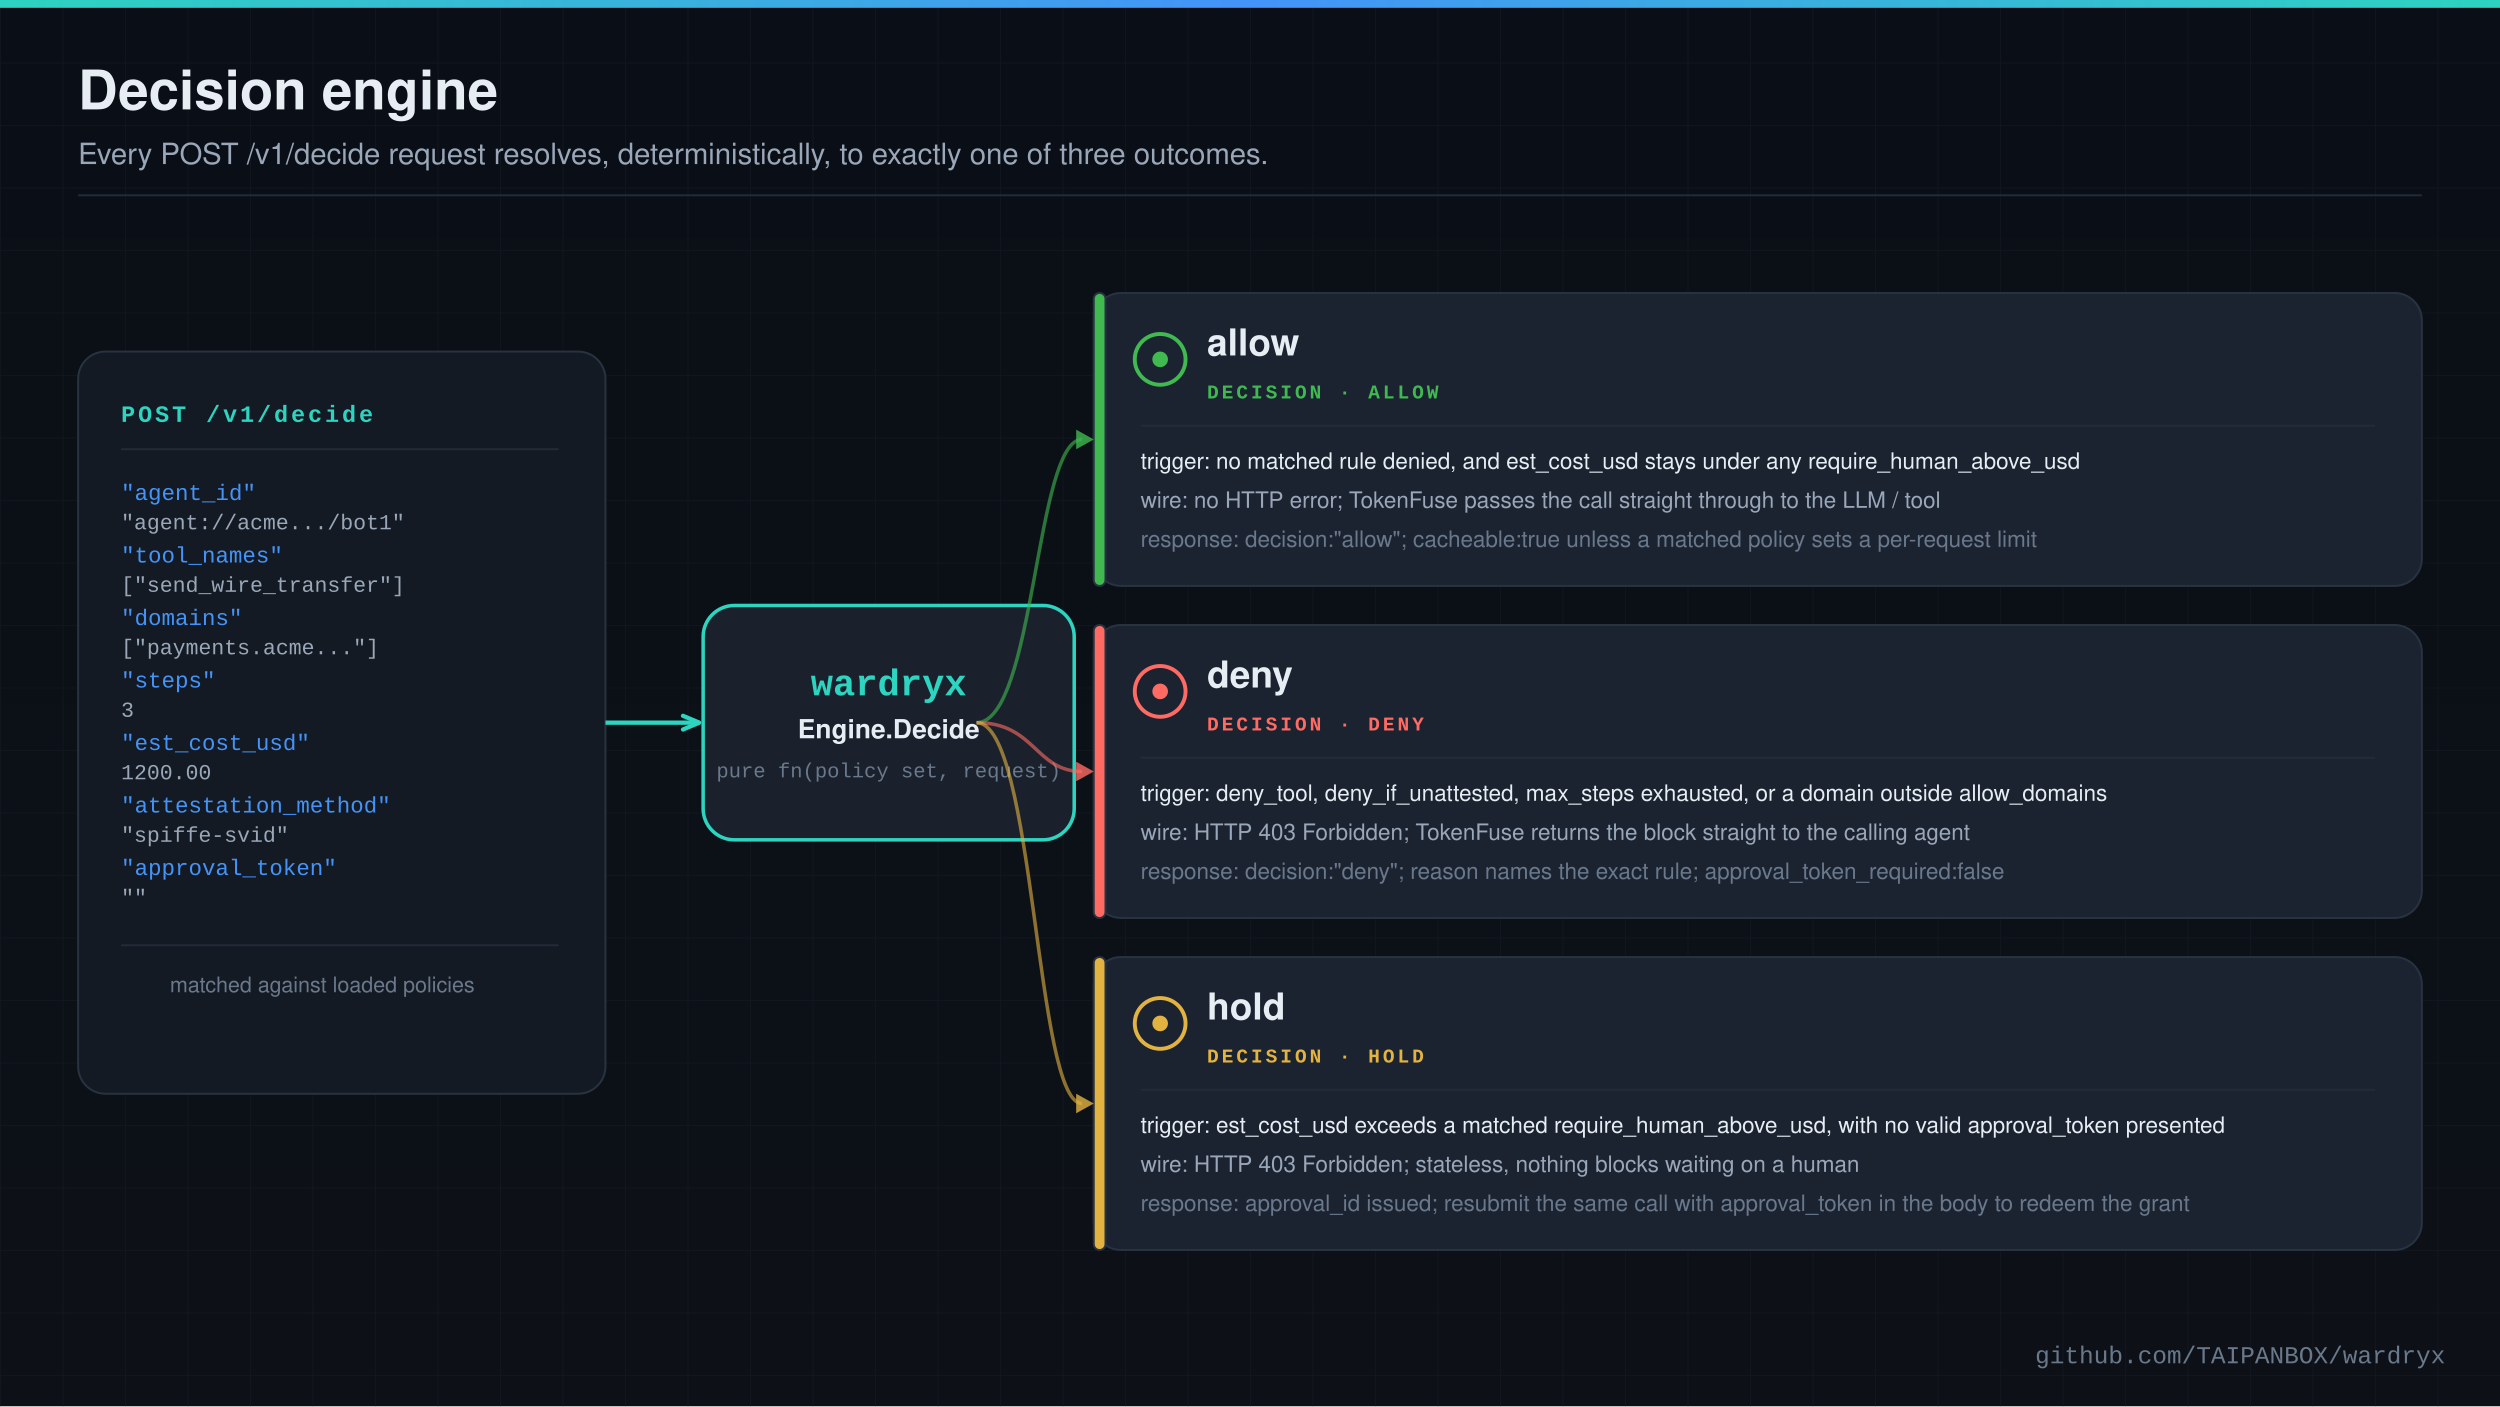
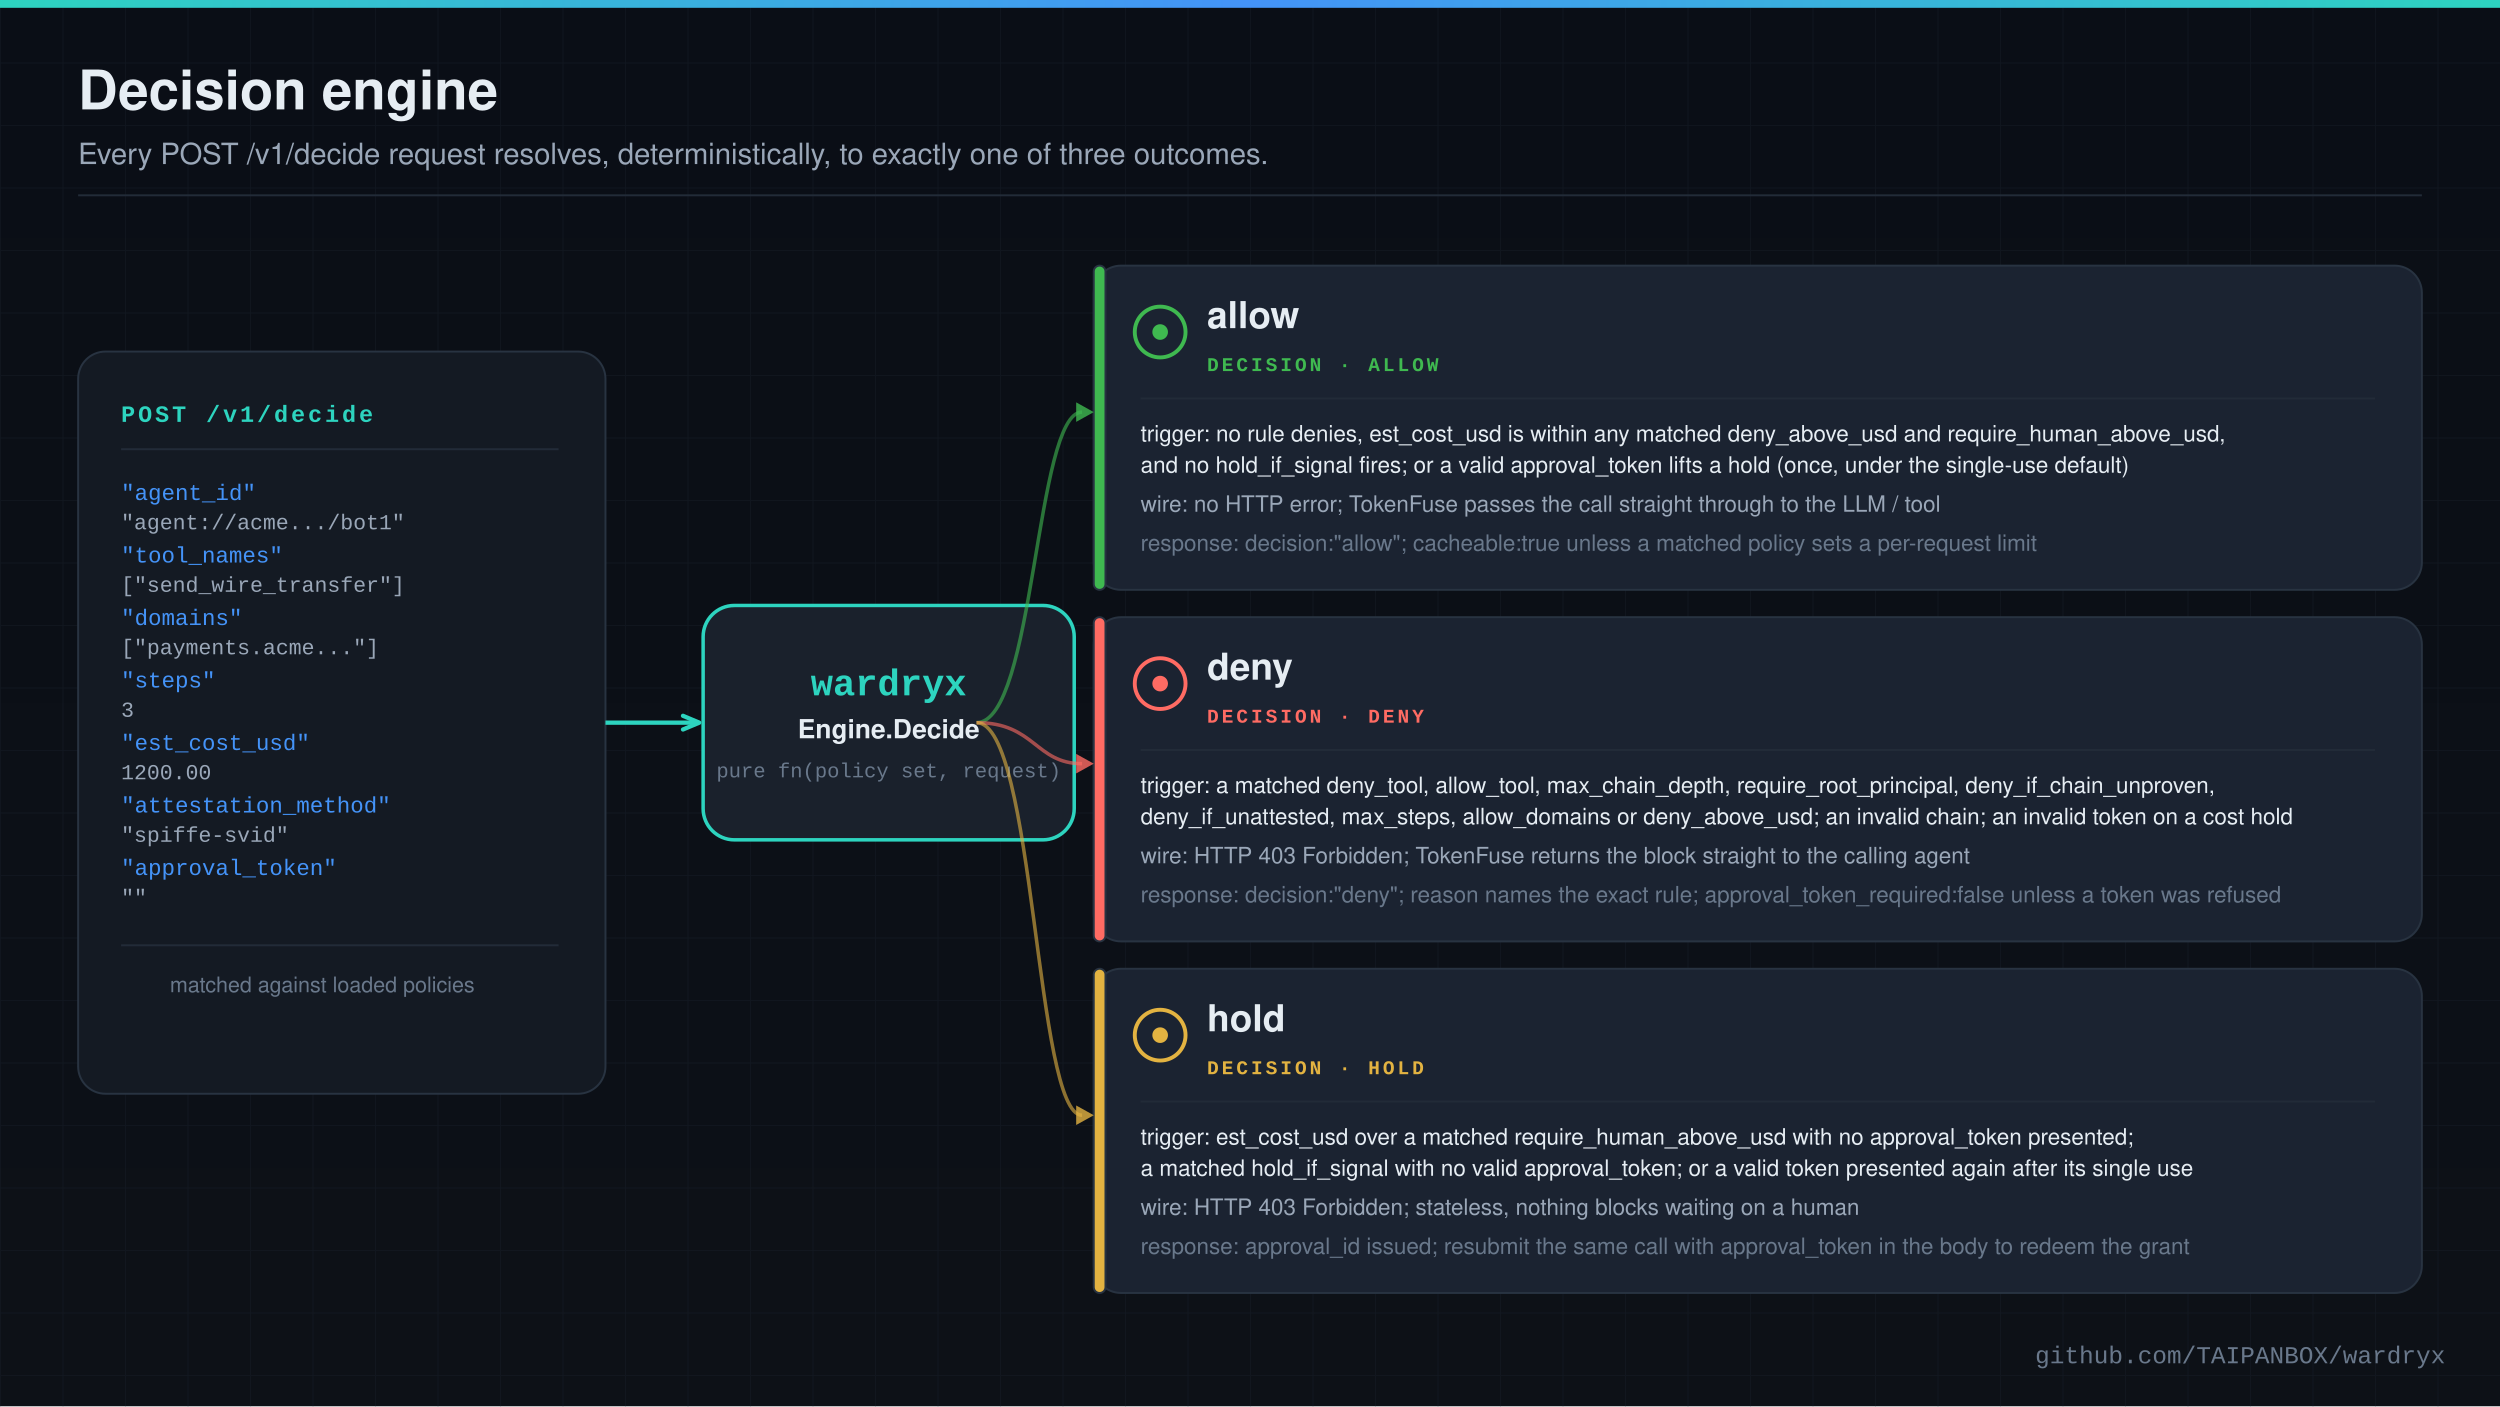
<svg xmlns="http://www.w3.org/2000/svg" width="1280" height="720" viewBox="0 0 1280 720" font-family="'Segoe UI', system-ui, -apple-system, Helvetica, Arial, sans-serif">
  <defs>
    <linearGradient id="bg" x1="0" y1="0" x2="0" y2="1">
      <stop offset="0" stop-color="#0a0e16" />
      <stop offset="1" stop-color="#0d1117" />
    </linearGradient>
    <linearGradient id="accent" x1="0" y1="0" x2="1" y2="0">
      <stop offset="0" stop-color="#2dd4bf" />
      <stop offset="0.5" stop-color="#4493f8" />
      <stop offset="1" stop-color="#2dd4bf" />
    </linearGradient>
    <pattern id="grid" width="32" height="32" patternUnits="userSpaceOnUse">
      <path d="M 32 0 L 0 0 0 32" fill="none" stroke="#161d27" stroke-width="1" />
    </pattern>
    <filter id="soft" x="-20%" y="-20%" width="140%" height="140%">
      <feDropShadow dx="0" dy="4" stdDeviation="8" flood-color="#000000" flood-opacity="0.45" />
    </filter>
    <filter id="glow" x="-60%" y="-60%" width="220%" height="220%">
      <feDropShadow dx="0" dy="0" stdDeviation="6" flood-color="#2dd4bf" flood-opacity="0.5" />
    </filter>
  </defs>
  <rect x="0" y="0" width="1280" height="720" rx="0" ry="0" fill="url(#bg)" />
  <rect x="0" y="0" width="1280" height="720" fill="url(#grid)" opacity="0.5" />
  <rect x="0" y="0" width="1280" height="4" fill="url(#accent)" />
  <text x="1252" y="698" font-size="12.5" fill="#69788b" font-family="'SF Mono','JetBrains Mono','Fira Code',Menlo,Consolas,'Liberation Mono',monospace" font-weight="400" text-anchor="end">github.com/TAIPANBOX/wardryx</text>
  <text x="40" y="56" font-size="28" fill="#e6edf3" font-family="'Segoe UI', system-ui, -apple-system, Helvetica, Arial, sans-serif" font-weight="700" text-anchor="start">Decision engine</text>
  <text x="40" y="84" font-size="15" fill="#9aa7b8" font-family="'Segoe UI', system-ui, -apple-system, Helvetica, Arial, sans-serif" font-weight="400" text-anchor="start">Every POST /v1/decide request resolves, deterministically, to exactly one of three outcomes.</text>
  <line x1="40" y1="100" x2="1240" y2="100" stroke="#222b38" stroke-width="1" />
  <rect x="40" y="180" width="270" height="380" rx="14" ry="14" fill="#141a23" stroke="#283341" stroke-width="1" filter="soft" />
  <text x="62" y="216" font-size="12" fill="#2dd4bf" font-family="'SF Mono','JetBrains Mono','Fira Code',Menlo,Consolas,'Liberation Mono',monospace" font-weight="700" text-anchor="start" letter-spacing="1.5">POST /v1/decide</text>
  <line x1="62" y1="230" x2="286" y2="230" stroke="#222b38" stroke-width="1" />
  <text x="62" y="256" font-size="11.5" fill="#4493f8" font-family="'SF Mono','JetBrains Mono','Fira Code',Menlo,Consolas,'Liberation Mono',monospace" font-weight="400" text-anchor="start">"agent_id"</text>
  <text x="62" y="271" font-size="11" fill="#9aa7b8" font-family="'SF Mono','JetBrains Mono','Fira Code',Menlo,Consolas,'Liberation Mono',monospace" font-weight="400" text-anchor="start">  "agent://acme.../bot1"</text>
  <text x="62" y="288" font-size="11.5" fill="#4493f8" font-family="'SF Mono','JetBrains Mono','Fira Code',Menlo,Consolas,'Liberation Mono',monospace" font-weight="400" text-anchor="start">"tool_names"</text>
  <text x="62" y="303" font-size="11" fill="#9aa7b8" font-family="'SF Mono','JetBrains Mono','Fira Code',Menlo,Consolas,'Liberation Mono',monospace" font-weight="400" text-anchor="start">  ["send_wire_transfer"]</text>
  <text x="62" y="320" font-size="11.5" fill="#4493f8" font-family="'SF Mono','JetBrains Mono','Fira Code',Menlo,Consolas,'Liberation Mono',monospace" font-weight="400" text-anchor="start">"domains"</text>
  <text x="62" y="335" font-size="11" fill="#9aa7b8" font-family="'SF Mono','JetBrains Mono','Fira Code',Menlo,Consolas,'Liberation Mono',monospace" font-weight="400" text-anchor="start">  ["payments.acme..."]</text>
  <text x="62" y="352" font-size="11.5" fill="#4493f8" font-family="'SF Mono','JetBrains Mono','Fira Code',Menlo,Consolas,'Liberation Mono',monospace" font-weight="400" text-anchor="start">"steps"</text>
  <text x="62" y="367" font-size="11" fill="#9aa7b8" font-family="'SF Mono','JetBrains Mono','Fira Code',Menlo,Consolas,'Liberation Mono',monospace" font-weight="400" text-anchor="start">  3</text>
  <text x="62" y="384" font-size="11.5" fill="#4493f8" font-family="'SF Mono','JetBrains Mono','Fira Code',Menlo,Consolas,'Liberation Mono',monospace" font-weight="400" text-anchor="start">"est_cost_usd"</text>
  <text x="62" y="399" font-size="11" fill="#9aa7b8" font-family="'SF Mono','JetBrains Mono','Fira Code',Menlo,Consolas,'Liberation Mono',monospace" font-weight="400" text-anchor="start">  1200.00</text>
  <text x="62" y="416" font-size="11.5" fill="#4493f8" font-family="'SF Mono','JetBrains Mono','Fira Code',Menlo,Consolas,'Liberation Mono',monospace" font-weight="400" text-anchor="start">"attestation_method"</text>
  <text x="62" y="431" font-size="11" fill="#9aa7b8" font-family="'SF Mono','JetBrains Mono','Fira Code',Menlo,Consolas,'Liberation Mono',monospace" font-weight="400" text-anchor="start">  "spiffe-svid"</text>
  <text x="62" y="448" font-size="11.5" fill="#4493f8" font-family="'SF Mono','JetBrains Mono','Fira Code',Menlo,Consolas,'Liberation Mono',monospace" font-weight="400" text-anchor="start">"approval_token"</text>
  <text x="62" y="463" font-size="11" fill="#9aa7b8" font-family="'SF Mono','JetBrains Mono','Fira Code',Menlo,Consolas,'Liberation Mono',monospace" font-weight="400" text-anchor="start">  ""</text>
  <line x1="62" y1="484" x2="286" y2="484" stroke="#222b38" stroke-width="1" />
  <text x="165" y="508" font-size="11" fill="#69788b" font-family="'Segoe UI', system-ui, -apple-system, Helvetica, Arial, sans-serif" text-anchor="middle">matched against loaded policies</text>
  <rect x="360.0" y="310.0" width="190" height="120" rx="16" ry="16" fill="#1a212c" stroke="#2dd4bf" stroke-width="1.8" filter="glow" />
  <text x="455" y="356" font-size="19" fill="#2dd4bf" font-family="'SF Mono','JetBrains Mono','Fira Code',Menlo,Consolas,'Liberation Mono',monospace" font-weight="700" text-anchor="middle">wardryx</text>
  <text x="455" y="378" font-size="13.5" fill="#e6edf3" font-family="'Segoe UI', system-ui, -apple-system, Helvetica, Arial, sans-serif" font-weight="600" text-anchor="middle">Engine.Decide</text>
  <text x="455" y="398" font-size="10.5" fill="#69788b" font-family="'SF Mono','JetBrains Mono','Fira Code',Menlo,Consolas,'Liberation Mono',monospace" font-weight="400" text-anchor="middle">pure fn(policy set, request)</text>
  <line x1="310" y1="370" x2="358" y2="370" stroke="#2dd4bf" stroke-width="2.2" opacity="1" />
  <path d="M 358.0 370.0 L 349.7 373.5 M 358.0 370.0 L 349.7 366.5" fill="none" stroke="#2dd4bf" stroke-width="2.2" stroke-linecap="round" opacity="1" />
-   <rect x="560" y="150" width="680" height="150" rx="14" ry="14" fill="#1b2331" stroke="#283341" stroke-width="1" filter="soft" />
-   <rect x="560" y="150" width="6" height="150" rx="3" ry="3" fill="#3fb950" stroke="#283341" stroke-width="1" />
-   <circle cx="594" cy="184" r="13" fill="none" stroke="#3fb950" stroke-width="2" />
-   <circle cx="594" cy="184" r="4" fill="#3fb950" />
-   <text x="618" y="182" font-size="19" fill="#e6edf3" font-family="'Segoe UI', system-ui, -apple-system, Helvetica, Arial, sans-serif" font-weight="700" text-anchor="start">allow</text>
-   <text x="618" y="204" font-size="10" fill="#3fb950" font-family="'SF Mono','JetBrains Mono','Fira Code',Menlo,Consolas,'Liberation Mono',monospace" font-weight="700" text-anchor="start" letter-spacing="1.5">DECISION · ALLOW</text>
-   <line x1="584" y1="218" x2="1216" y2="218" stroke="#222b38" stroke-width="1" />
-   <text x="584" y="240" font-size="11.5" fill="#e6edf3" font-family="'Segoe UI', system-ui, -apple-system, Helvetica, Arial, sans-serif" font-weight="400" text-anchor="start">trigger: no matched rule denied, and est_cost_usd stays under any require_human_above_usd</text>
-   <text x="584" y="260" font-size="11.5" fill="#9aa7b8" font-family="'Segoe UI', system-ui, -apple-system, Helvetica, Arial, sans-serif" font-weight="400" text-anchor="start">wire: no HTTP error; TokenFuse passes the call straight through to the LLM / tool</text>
-   <text x="584" y="280" font-size="11.5" fill="#69788b" font-family="'Segoe UI', system-ui, -apple-system, Helvetica, Arial, sans-serif" font-weight="400" text-anchor="start">response: decision:"allow"; cacheable:true unless a matched policy sets a per-request limit</text>
-   <path d="M 500 370 C 530.0 370, 530.0 225, 554 225" fill="none" stroke="#3fb950" stroke-width="1.8" opacity="0.6" />
-   <path d="M 560 225 l -9 -5 l 0 10 z" fill="#3fb950" opacity="0.8" />
-   <rect x="560" y="320" width="680" height="150" rx="14" ry="14" fill="#1b2331" stroke="#283341" stroke-width="1" filter="soft" />
-   <rect x="560" y="320" width="6" height="150" rx="3" ry="3" fill="#ff6b63" stroke="#283341" stroke-width="1" />
-   <circle cx="594" cy="354" r="13" fill="none" stroke="#ff6b63" stroke-width="2" />
-   <circle cx="594" cy="354" r="4" fill="#ff6b63" />
-   <text x="618" y="352" font-size="19" fill="#e6edf3" font-family="'Segoe UI', system-ui, -apple-system, Helvetica, Arial, sans-serif" font-weight="700" text-anchor="start">deny</text>
-   <text x="618" y="374" font-size="10" fill="#ff6b63" font-family="'SF Mono','JetBrains Mono','Fira Code',Menlo,Consolas,'Liberation Mono',monospace" font-weight="700" text-anchor="start" letter-spacing="1.5">DECISION · DENY</text>
-   <line x1="584" y1="388" x2="1216" y2="388" stroke="#222b38" stroke-width="1" />
-   <text x="584" y="410" font-size="11.5" fill="#e6edf3" font-family="'Segoe UI', system-ui, -apple-system, Helvetica, Arial, sans-serif" font-weight="400" text-anchor="start">trigger: deny_tool, deny_if_unattested, max_steps exhausted, or a domain outside allow_domains</text>
-   <text x="584" y="430" font-size="11.5" fill="#9aa7b8" font-family="'Segoe UI', system-ui, -apple-system, Helvetica, Arial, sans-serif" font-weight="400" text-anchor="start">wire: HTTP 403 Forbidden; TokenFuse returns the block straight to the calling agent</text>
-   <text x="584" y="450" font-size="11.5" fill="#69788b" font-family="'Segoe UI', system-ui, -apple-system, Helvetica, Arial, sans-serif" font-weight="400" text-anchor="start">response: decision:"deny"; reason names the exact rule; approval_token_required:false</text>
-   <path d="M 500 370 C 530.0 370, 530.0 395, 554 395" fill="none" stroke="#ff6b63" stroke-width="1.8" opacity="0.6" />
-   <path d="M 560 395 l -9 -5 l 0 10 z" fill="#ff6b63" opacity="0.8" />
-   <rect x="560" y="490" width="680" height="150" rx="14" ry="14" fill="#1b2331" stroke="#283341" stroke-width="1" filter="soft" />
-   <rect x="560" y="490" width="6" height="150" rx="3" ry="3" fill="#e3b341" stroke="#283341" stroke-width="1" />
-   <circle cx="594" cy="524" r="13" fill="none" stroke="#e3b341" stroke-width="2" />
-   <circle cx="594" cy="524" r="4" fill="#e3b341" />
-   <text x="618" y="522" font-size="19" fill="#e6edf3" font-family="'Segoe UI', system-ui, -apple-system, Helvetica, Arial, sans-serif" font-weight="700" text-anchor="start">hold</text>
-   <text x="618" y="544" font-size="10" fill="#e3b341" font-family="'SF Mono','JetBrains Mono','Fira Code',Menlo,Consolas,'Liberation Mono',monospace" font-weight="700" text-anchor="start" letter-spacing="1.5">DECISION · HOLD</text>
-   <line x1="584" y1="558" x2="1216" y2="558" stroke="#222b38" stroke-width="1" />
-   <text x="584" y="580" font-size="11.5" fill="#e6edf3" font-family="'Segoe UI', system-ui, -apple-system, Helvetica, Arial, sans-serif" font-weight="400" text-anchor="start">trigger: est_cost_usd exceeds a matched require_human_above_usd, with no valid approval_token presented</text>
-   <text x="584" y="600" font-size="11.5" fill="#9aa7b8" font-family="'Segoe UI', system-ui, -apple-system, Helvetica, Arial, sans-serif" font-weight="400" text-anchor="start">wire: HTTP 403 Forbidden; stateless, nothing blocks waiting on a human</text>
-   <text x="584" y="620" font-size="11.5" fill="#69788b" font-family="'Segoe UI', system-ui, -apple-system, Helvetica, Arial, sans-serif" font-weight="400" text-anchor="start">response: approval_id issued; resubmit the same call with approval_token in the body to redeem the grant</text>
-   <path d="M 500 370 C 530.0 370, 530.0 565, 554 565" fill="none" stroke="#e3b341" stroke-width="1.8" opacity="0.6" />
-   <path d="M 560 565 l -9 -5 l 0 10 z" fill="#e3b341" opacity="0.8" />
+   <rect x="560" y="136" width="680" height="166" rx="14" ry="14" fill="#1b2331" stroke="#283341" stroke-width="1" filter="soft" />
+   <rect x="560" y="136" width="6" height="166" rx="3" ry="3" fill="#3fb950" stroke="#283341" stroke-width="1" />
+   <circle cx="594" cy="170" r="13" fill="none" stroke="#3fb950" stroke-width="2" />
+   <circle cx="594" cy="170" r="4" fill="#3fb950" />
+   <text x="618" y="168" font-size="19" fill="#e6edf3" font-family="'Segoe UI', system-ui, -apple-system, Helvetica, Arial, sans-serif" font-weight="700" text-anchor="start">allow</text>
+   <text x="618" y="190" font-size="10" fill="#3fb950" font-family="'SF Mono','JetBrains Mono','Fira Code',Menlo,Consolas,'Liberation Mono',monospace" font-weight="700" text-anchor="start" letter-spacing="1.5">DECISION · ALLOW</text>
+   <line x1="584" y1="204" x2="1216" y2="204" stroke="#222b38" stroke-width="1" />
+   <text x="584" y="226" font-size="11.5" fill="#e6edf3" font-family="'Segoe UI', system-ui, -apple-system, Helvetica, Arial, sans-serif" font-weight="400" text-anchor="start">trigger: no rule denies, est_cost_usd is within any matched deny_above_usd and require_human_above_usd,</text>
+   <text x="584" y="242" font-size="11.5" fill="#e6edf3" font-family="'Segoe UI', system-ui, -apple-system, Helvetica, Arial, sans-serif" font-weight="400" text-anchor="start">and no hold_if_signal fires; or a valid approval_token lifts a hold (once, under the single-use default)</text>
+   <text x="584" y="262" font-size="11.5" fill="#9aa7b8" font-family="'Segoe UI', system-ui, -apple-system, Helvetica, Arial, sans-serif" font-weight="400" text-anchor="start">wire: no HTTP error; TokenFuse passes the call straight through to the LLM / tool</text>
+   <text x="584" y="282" font-size="11.5" fill="#69788b" font-family="'Segoe UI', system-ui, -apple-system, Helvetica, Arial, sans-serif" font-weight="400" text-anchor="start">response: decision:"allow"; cacheable:true unless a matched policy sets a per-request limit</text>
+   <path d="M 500 370 C 530.0 370, 530.0 211, 554 211" fill="none" stroke="#3fb950" stroke-width="1.8" opacity="0.6" />
+   <path d="M 560 211 l -9 -5 l 0 10 z" fill="#3fb950" opacity="0.8" />
+   <rect x="560" y="316" width="680" height="166" rx="14" ry="14" fill="#1b2331" stroke="#283341" stroke-width="1" filter="soft" />
+   <rect x="560" y="316" width="6" height="166" rx="3" ry="3" fill="#ff6b63" stroke="#283341" stroke-width="1" />
+   <circle cx="594" cy="350" r="13" fill="none" stroke="#ff6b63" stroke-width="2" />
+   <circle cx="594" cy="350" r="4" fill="#ff6b63" />
+   <text x="618" y="348" font-size="19" fill="#e6edf3" font-family="'Segoe UI', system-ui, -apple-system, Helvetica, Arial, sans-serif" font-weight="700" text-anchor="start">deny</text>
+   <text x="618" y="370" font-size="10" fill="#ff6b63" font-family="'SF Mono','JetBrains Mono','Fira Code',Menlo,Consolas,'Liberation Mono',monospace" font-weight="700" text-anchor="start" letter-spacing="1.5">DECISION · DENY</text>
+   <line x1="584" y1="384" x2="1216" y2="384" stroke="#222b38" stroke-width="1" />
+   <text x="584" y="406" font-size="11.5" fill="#e6edf3" font-family="'Segoe UI', system-ui, -apple-system, Helvetica, Arial, sans-serif" font-weight="400" text-anchor="start">trigger: a matched deny_tool, allow_tool, max_chain_depth, require_root_principal, deny_if_chain_unproven,</text>
+   <text x="584" y="422" font-size="11.5" fill="#e6edf3" font-family="'Segoe UI', system-ui, -apple-system, Helvetica, Arial, sans-serif" font-weight="400" text-anchor="start">deny_if_unattested, max_steps, allow_domains or deny_above_usd; an invalid chain; an invalid token on a cost hold</text>
+   <text x="584" y="442" font-size="11.5" fill="#9aa7b8" font-family="'Segoe UI', system-ui, -apple-system, Helvetica, Arial, sans-serif" font-weight="400" text-anchor="start">wire: HTTP 403 Forbidden; TokenFuse returns the block straight to the calling agent</text>
+   <text x="584" y="462" font-size="11.5" fill="#69788b" font-family="'Segoe UI', system-ui, -apple-system, Helvetica, Arial, sans-serif" font-weight="400" text-anchor="start">response: decision:"deny"; reason names the exact rule; approval_token_required:false unless a token was refused</text>
+   <path d="M 500 370 C 530.0 370, 530.0 391, 554 391" fill="none" stroke="#ff6b63" stroke-width="1.8" opacity="0.6" />
+   <path d="M 560 391 l -9 -5 l 0 10 z" fill="#ff6b63" opacity="0.8" />
+   <rect x="560" y="496" width="680" height="166" rx="14" ry="14" fill="#1b2331" stroke="#283341" stroke-width="1" filter="soft" />
+   <rect x="560" y="496" width="6" height="166" rx="3" ry="3" fill="#e3b341" stroke="#283341" stroke-width="1" />
+   <circle cx="594" cy="530" r="13" fill="none" stroke="#e3b341" stroke-width="2" />
+   <circle cx="594" cy="530" r="4" fill="#e3b341" />
+   <text x="618" y="528" font-size="19" fill="#e6edf3" font-family="'Segoe UI', system-ui, -apple-system, Helvetica, Arial, sans-serif" font-weight="700" text-anchor="start">hold</text>
+   <text x="618" y="550" font-size="10" fill="#e3b341" font-family="'SF Mono','JetBrains Mono','Fira Code',Menlo,Consolas,'Liberation Mono',monospace" font-weight="700" text-anchor="start" letter-spacing="1.5">DECISION · HOLD</text>
+   <line x1="584" y1="564" x2="1216" y2="564" stroke="#222b38" stroke-width="1" />
+   <text x="584" y="586" font-size="11.5" fill="#e6edf3" font-family="'Segoe UI', system-ui, -apple-system, Helvetica, Arial, sans-serif" font-weight="400" text-anchor="start">trigger: est_cost_usd over a matched require_human_above_usd with no approval_token presented;</text>
+   <text x="584" y="602" font-size="11.5" fill="#e6edf3" font-family="'Segoe UI', system-ui, -apple-system, Helvetica, Arial, sans-serif" font-weight="400" text-anchor="start">a matched hold_if_signal with no valid approval_token; or a valid token presented again after its single use</text>
+   <text x="584" y="622" font-size="11.5" fill="#9aa7b8" font-family="'Segoe UI', system-ui, -apple-system, Helvetica, Arial, sans-serif" font-weight="400" text-anchor="start">wire: HTTP 403 Forbidden; stateless, nothing blocks waiting on a human</text>
+   <text x="584" y="642" font-size="11.5" fill="#69788b" font-family="'Segoe UI', system-ui, -apple-system, Helvetica, Arial, sans-serif" font-weight="400" text-anchor="start">response: approval_id issued; resubmit the same call with approval_token in the body to redeem the grant</text>
+   <path d="M 500 370 C 530.0 370, 530.0 571, 554 571" fill="none" stroke="#e3b341" stroke-width="1.8" opacity="0.6" />
+   <path d="M 560 571 l -9 -5 l 0 10 z" fill="#e3b341" opacity="0.8" />
</svg>
